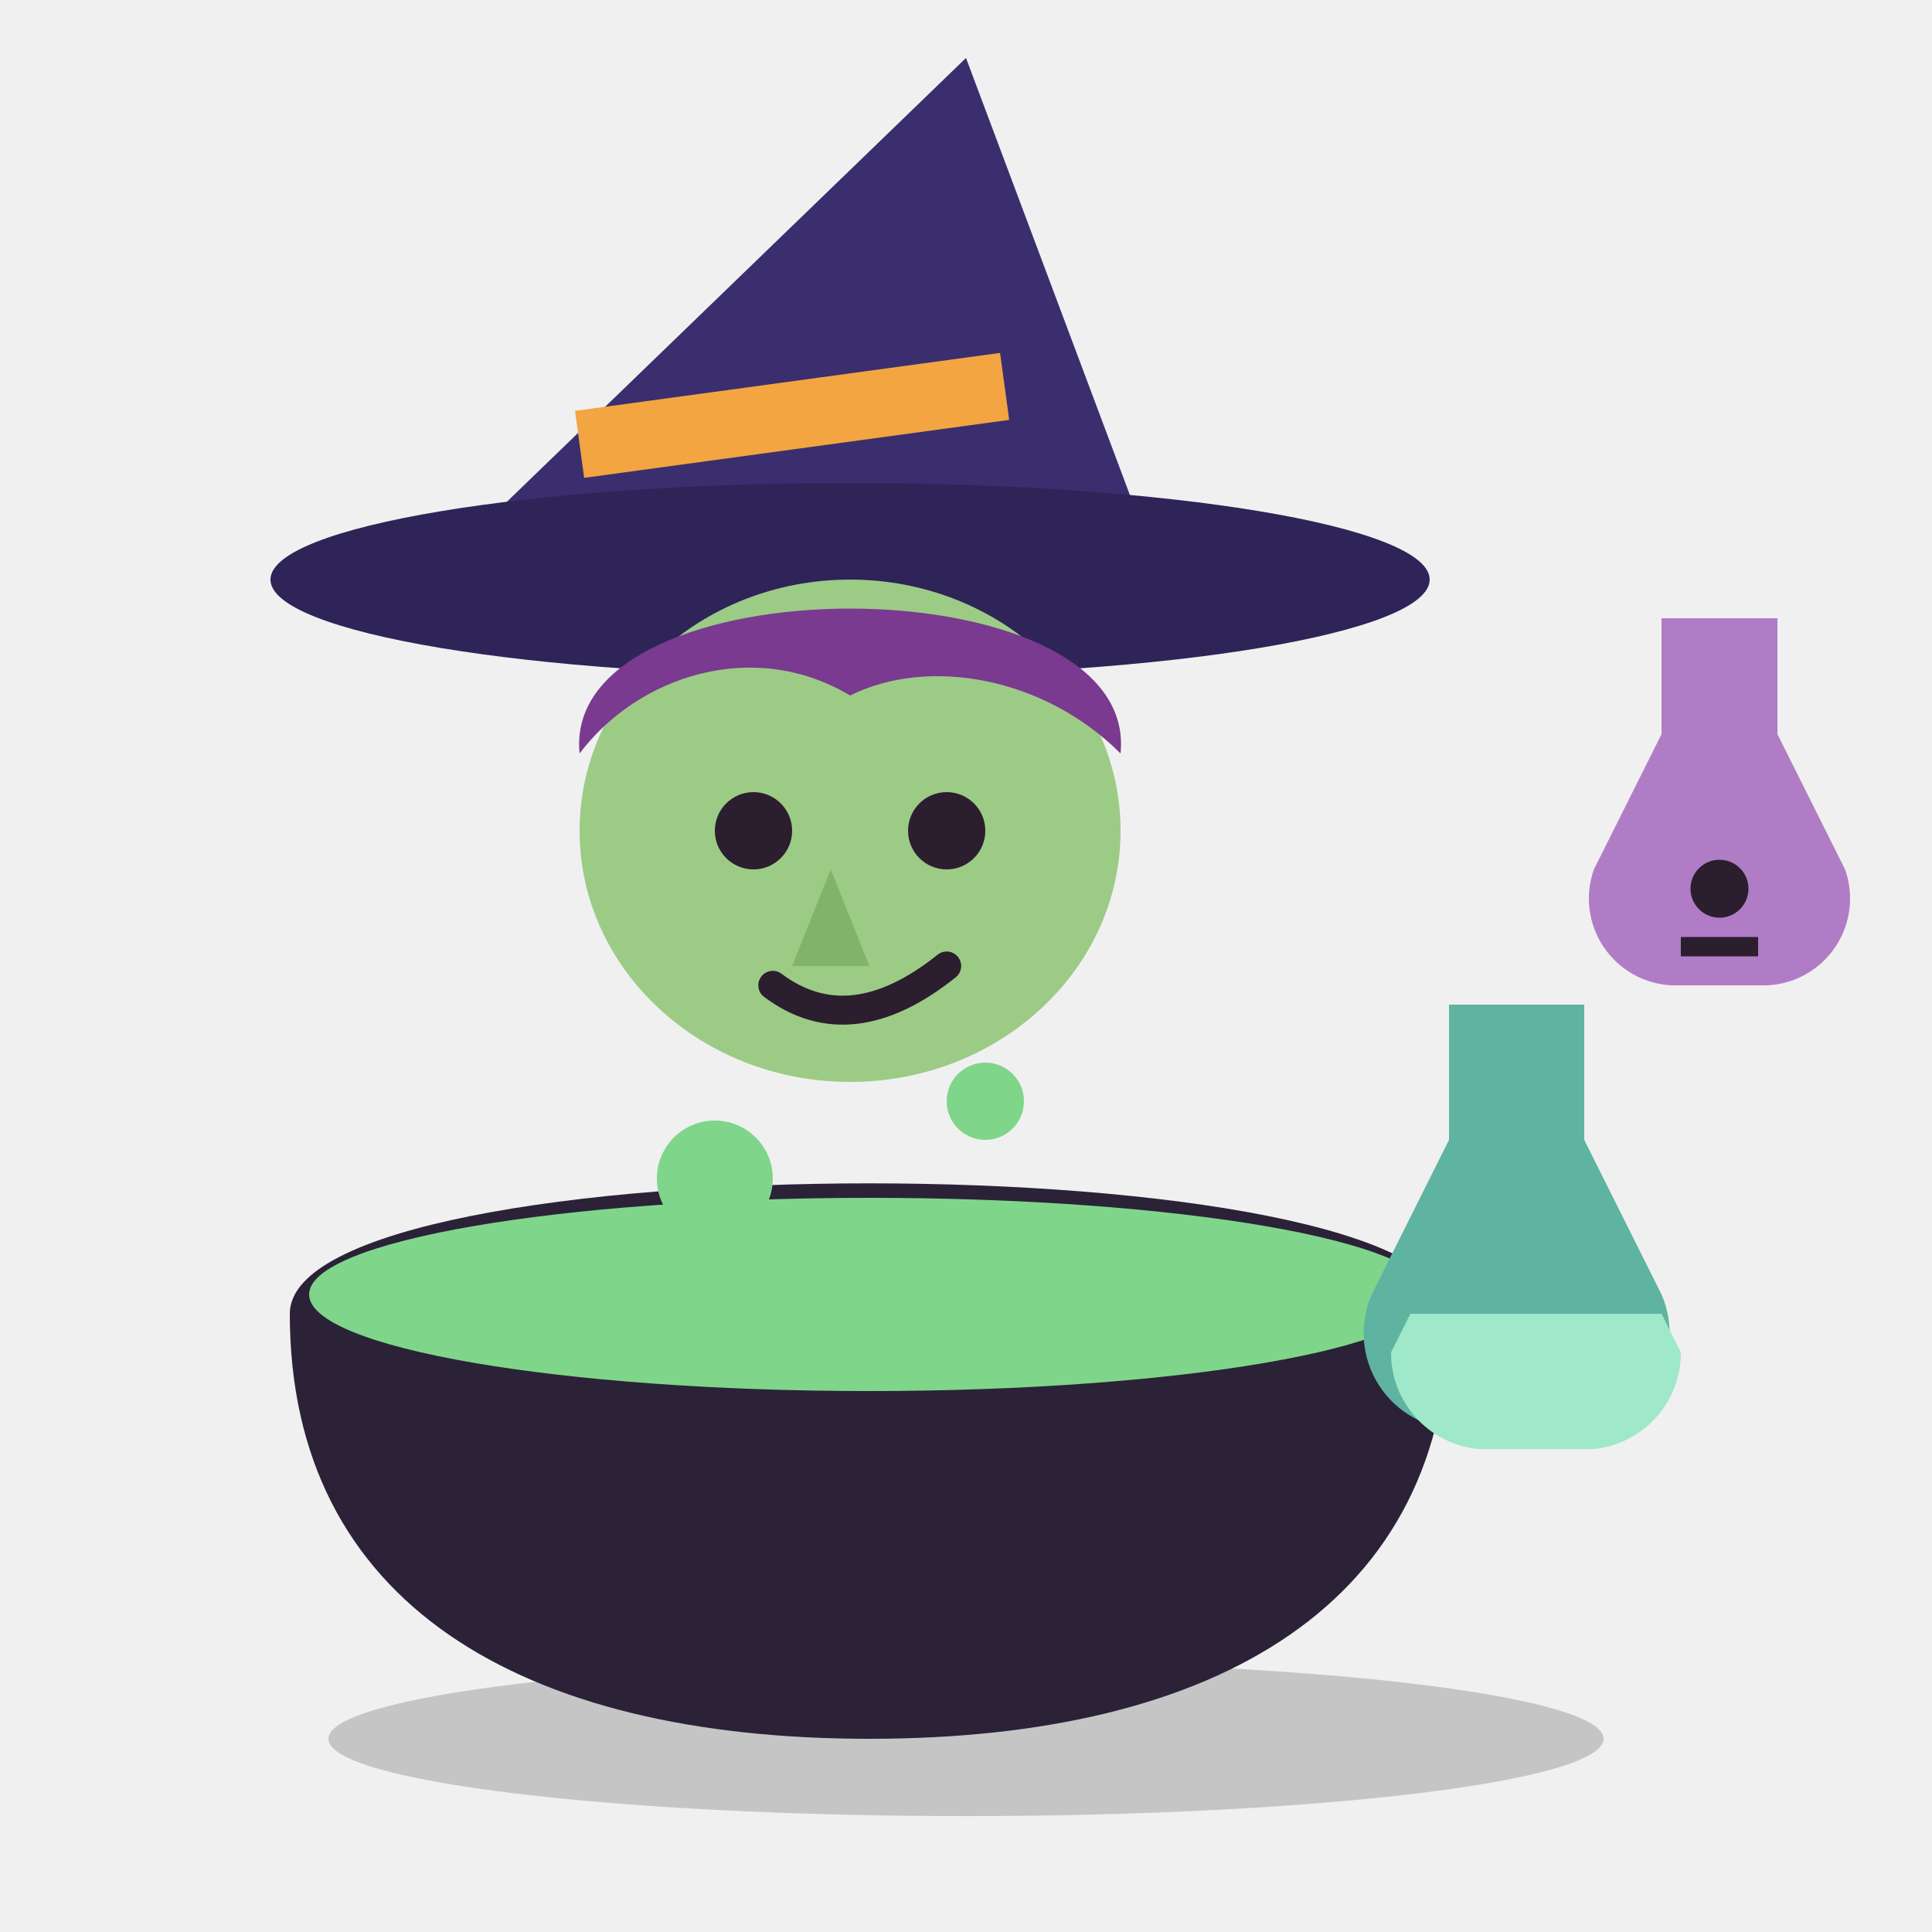
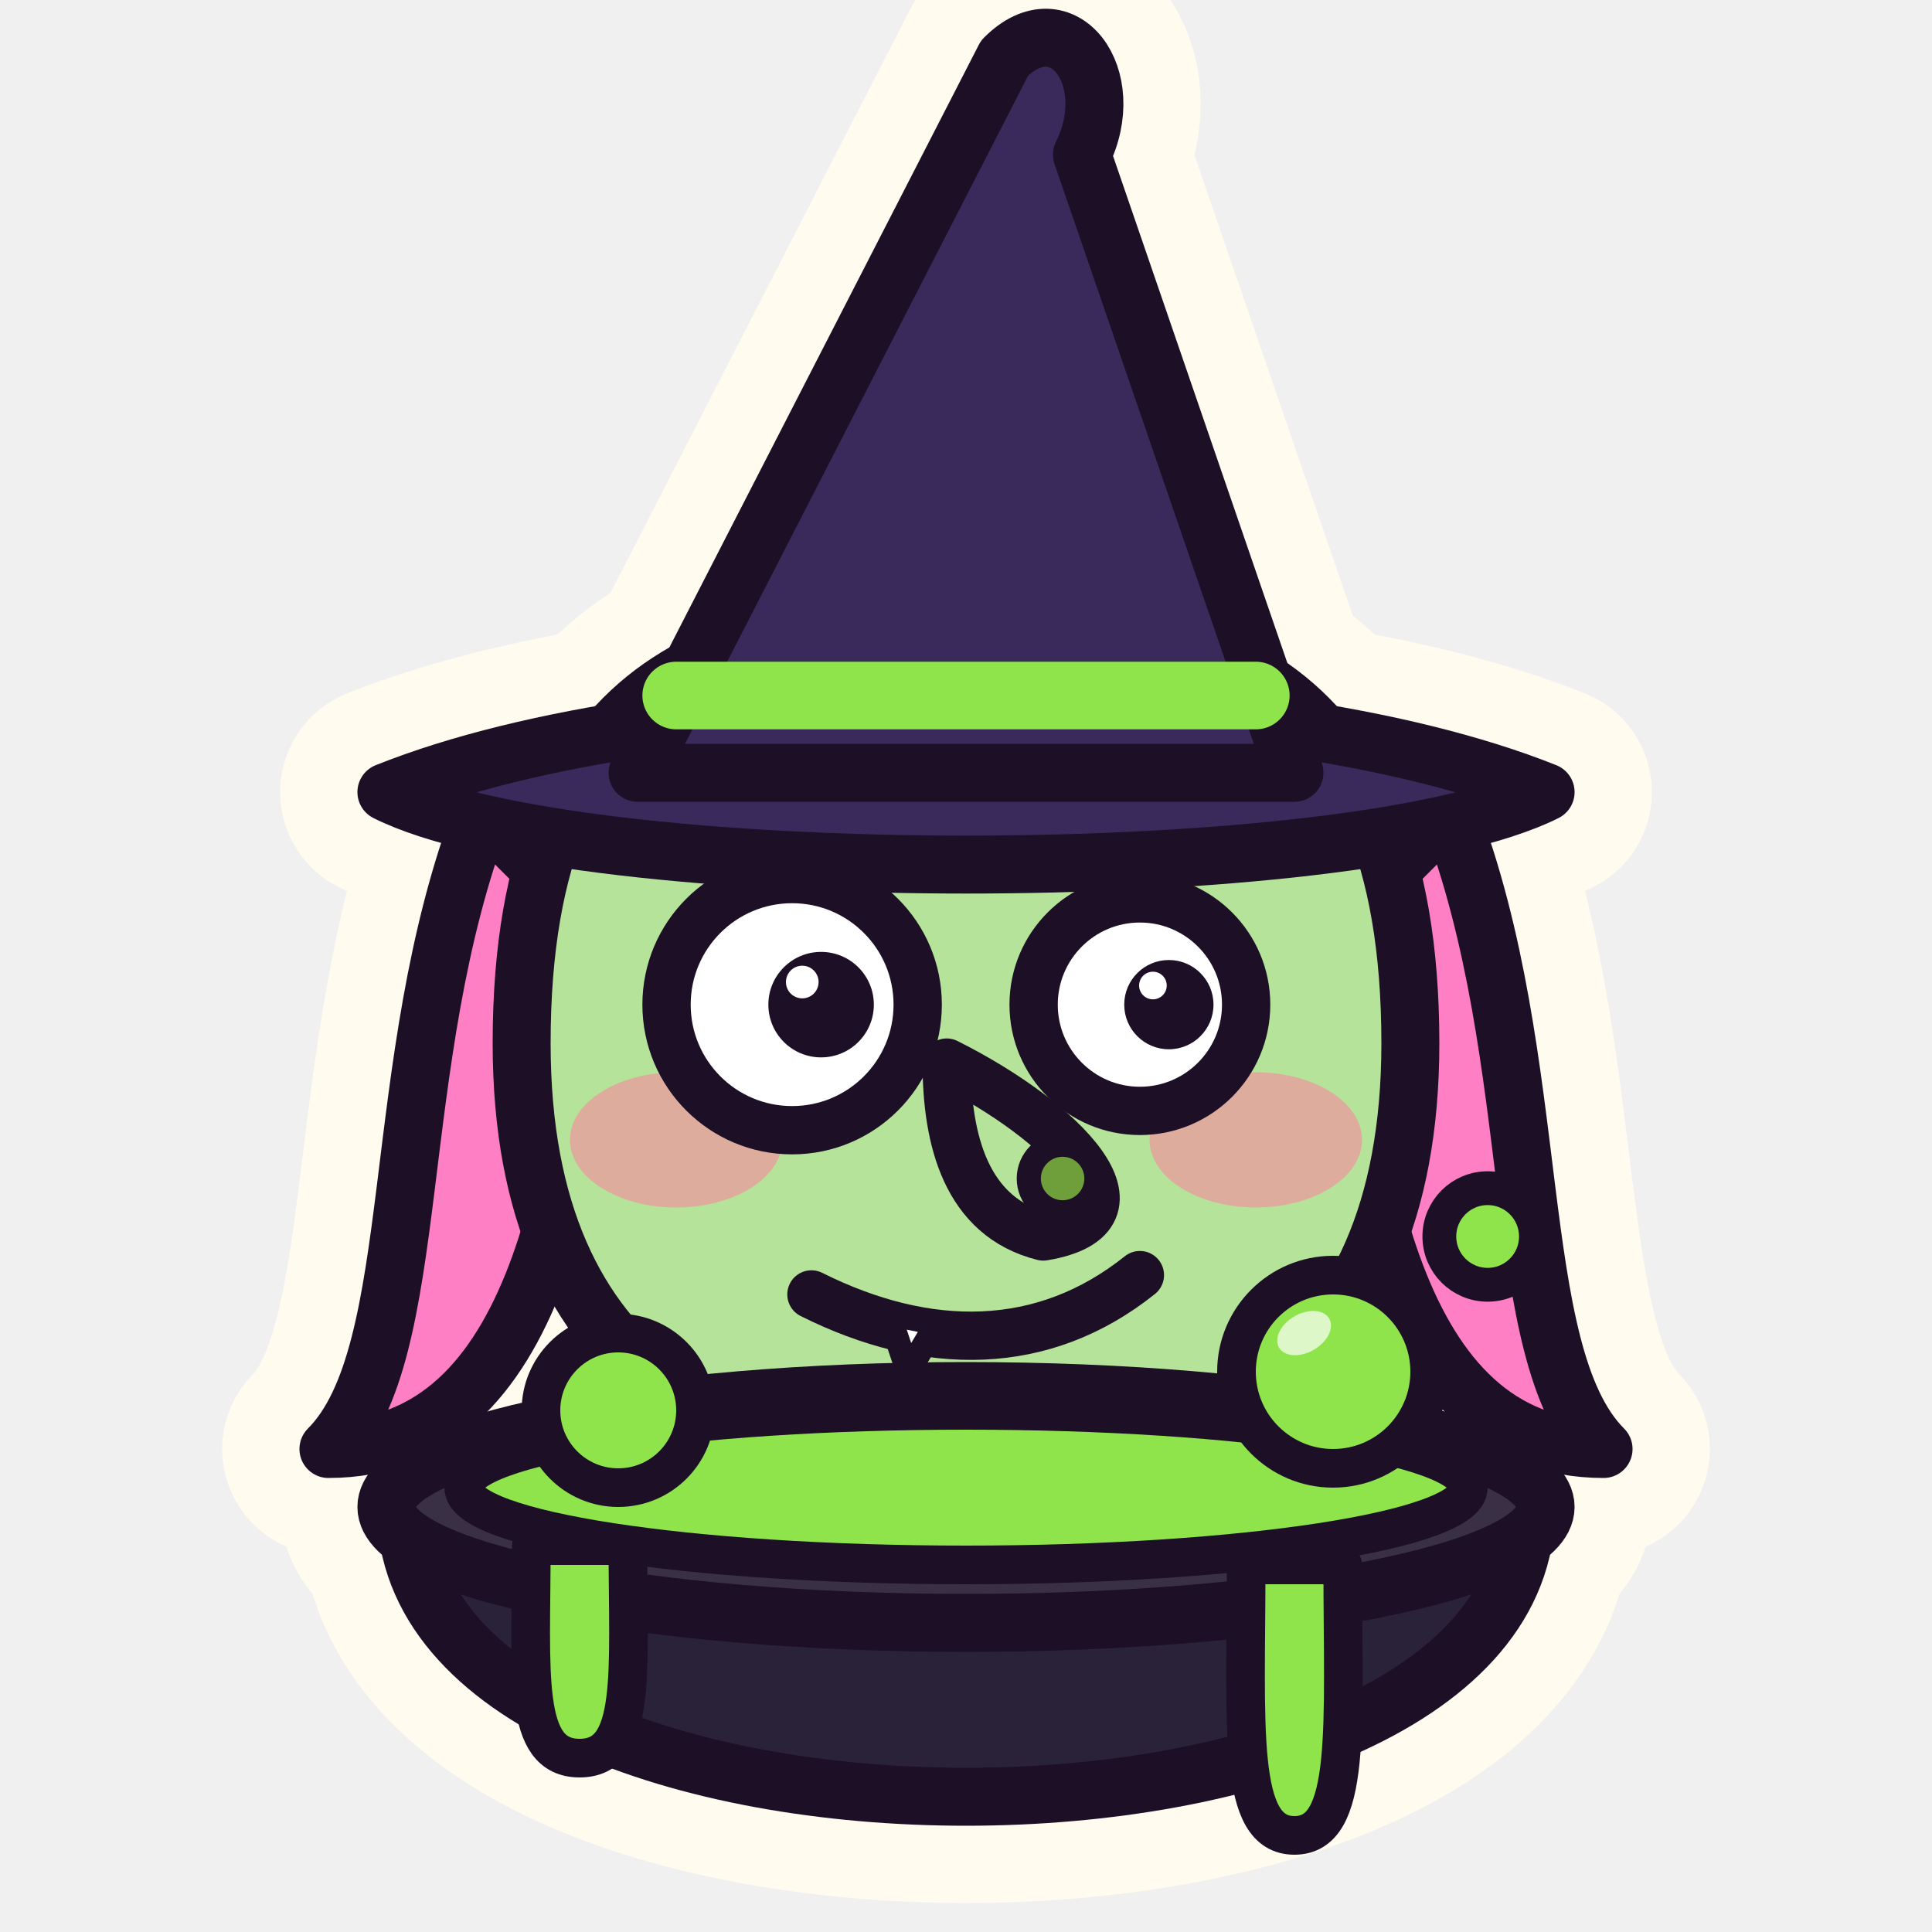
- <svg xmlns="http://www.w3.org/2000/svg" viewBox="0 0 200 200">
-   <ellipse cx="100" cy="180" rx="66" ry="8" fill="#000" opacity=".18" />
-   <path d="M40 64 L100 6 L118 54Z" fill="#3A2E6E" />
-   <path d="M60 46 L104 40" stroke="#F2A541" stroke-width="7" />
-   <ellipse cx="88" cy="60" rx="60" ry="10" fill="#2E2458" />
-   <ellipse cx="88" cy="86" rx="28" ry="26" fill="#9CCB86" />
-   <path d="M60 78 C58 58 118 58 116 78 C108 70 96 68 88 72 C78 66 66 70 60 78Z" fill="#7A3A8F" />
-   <circle cx="78" cy="86" r="4" fill="#2B1E2E" />
-   <circle cx="98" cy="86" r="4" fill="#2B1E2E" />
-   <path d="M86 90 l4 10 l-8 0Z" fill="#7FB46A" />
-   <path d="M80 102 Q88 108 98 100" stroke="#2B1E2E" stroke-width="3" fill="none" stroke-linecap="round" />
-   <path d="M30 136 C30 118 150 118 150 136 C150 166 126 180 90 180 C54 180 30 166 30 136Z" fill="#2B2238" />
-   <ellipse cx="90" cy="134" rx="58" ry="10" fill="#7FD68A" />
-   <circle cx="74" cy="122" r="6" fill="#7FD68A" />
-   <circle cx="102" cy="114" r="4" fill="#7FD68A" />
-   <path d="M150 104 h14 v14 l8 16 a10 10 0 0 1 -9 14 h-12 a10 10 0 0 1 -9 -14 l8 -16Z" fill="#5FB3A1" />
-   <path d="M146 136 a10 10 0 0 0 0 0 h26 l2 4 a10 10 0 0 1 -9 10 h-12 a10 10 0 0 1 -9 -10Z" fill="#9FE8C9" />
-   <path d="M172 64 h12 v12 l7 14 a9 9 0 0 1 -8 12 h-10 a9 9 0 0 1 -8 -12 l7 -14Z" fill="#B07CC6" />
-   <circle cx="178" cy="92" r="3" fill="#2B1E2E" />
-   <path d="M174 98 h8" stroke="#2B1E2E" stroke-width="2" />
+ <svg xmlns="http://www.w3.org/2000/svg" viewBox="0 0 200 200" stroke-linejoin="round" stroke-linecap="round">
+   <path d="M50 84 C40 110 44 140 34 150 C56 150 60 120 62 96Z" fill="#FF7FC4" stroke="#FFFBEF" stroke-width="22" />
+   <path d="M150 84 C160 110 156 140 166 150 C144 150 140 120 138 96Z" fill="#FF7FC4" stroke="#FFFBEF" stroke-width="22" />
+   <path d="M54 108 C54 68.4 77.0 64 100 64 C123.0 64 146 68.4 146 108 C146 143.2 123.0 152 100 152 C77.0 152 54 143.2 54 108Z" fill="#B6E39A" stroke="#FFFBEF" stroke-width="22" />
+   <path d="M40 82 C70 70 130 70 160 82 C140 92 60 92 40 82Z" fill="#3A2A5C" stroke="#FFFBEF" stroke-width="22" />
+   <path d="M66 80 L104 6 C110 0 116 8 112 16 L134 80Z" fill="#3A2A5C" stroke="#FFFBEF" stroke-width="22" />
+   <path d="M42 156 C42 196 158 196 158 156Z" fill="#2A2238" stroke="#FFFBEF" stroke-width="22" />
+   <ellipse cx="100" cy="156" rx="60" ry="12" fill="#3A3046" stroke="#FFFBEF" stroke-width="22" />
+   <path d="M50 84 C40 110 44 140 34 150 C56 150 60 120 62 96Z" fill="#FF7FC4" stroke="#1C0F26" stroke-width="6" />
+   <path d="M150 84 C160 110 156 140 166 150 C144 150 140 120 138 96Z" fill="#FF7FC4" stroke="#1C0F26" stroke-width="6" />
+   <path d="M54 108 C54 68.4 77.0 64 100 64 C123.0 64 146 68.4 146 108 C146 143.2 123.0 152 100 152 C77.0 152 54 143.2 54 108Z" fill="#B6E39A" stroke="#1C0F26" stroke-width="6" />
+   <ellipse cx="70" cy="118" rx="11" ry="7" fill="#FF7F9F" opacity=".55" />
+   <ellipse cx="130" cy="118" rx="11" ry="7" fill="#FF7F9F" opacity=".55" />
+   <circle cx="82" cy="104" r="13" fill="#fff" stroke="#1C0F26" stroke-width="5" />
+   <circle cx="85" cy="104" r="5.46" fill="#1C0F26" />
+   <circle cx="83.05" cy="101.66" r="1.69" fill="#fff" />
+   <circle cx="118" cy="104" r="11" fill="#fff" stroke="#1C0F26" stroke-width="5" />
+   <circle cx="121" cy="104" r="4.62" fill="#1C0F26" />
+   <circle cx="119.35" cy="102.02" r="1.43" fill="#fff" />
+   <path d="M98 110 C110 116 120 126 108 128 C100 126 98 118 98 110Z" fill="#B6E39A" stroke="#1C0F26" stroke-width="5" />
+   <circle cx="110" cy="122" r="3.5" fill="#6E9F3A" stroke="#1C0F26" stroke-width="2.5" />
+   <path d="M84 134 C96 140 108 140 118 132" fill="none" stroke="#1C0F26" stroke-width="5" />
+   <path d="M92 136 L94 142 L97 137Z" fill="#fff" stroke="#1C0F26" stroke-width="2.5" />
+   <path d="M40 82 C70 70 130 70 160 82 C140 92 60 92 40 82Z" fill="#3A2A5C" stroke="#1C0F26" stroke-width="6" />
+   <path d="M66 80 L104 6 C110 0 116 8 112 16 L134 80Z" fill="#3A2A5C" stroke="#1C0F26" stroke-width="6" />
+   <path d="M70 72 L130 72" fill="none" stroke="#8FE34B" stroke-width="7" />
+   <path d="M42 156 C42 196 158 196 158 156Z" fill="#2A2238" stroke="#1C0F26" stroke-width="6" />
+   <ellipse cx="100" cy="156" rx="60" ry="12" fill="#3A3046" stroke="#1C0F26" stroke-width="6" />
+   <ellipse cx="100" cy="154" rx="52" ry="8" fill="#8FE34B" stroke="#1C0F26" stroke-width="4" />
+   <path d="M55.0 160 C55.0 173.2 54.0 182 60 182 C66.0 182 65.0 173.2 65.0 160Z" fill="#8FE34B" stroke="#1C0F26" stroke-width="4" />
+   <path d="M129.0 162 C129.0 178.8 128.0 190 134 190 C140.0 190 139.0 178.8 139.0 162Z" fill="#8FE34B" stroke="#1C0F26" stroke-width="4" />
+   <circle cx="64" cy="146" r="8" fill="#8FE34B" stroke="#1C0F26" stroke-width="4" />
+   <circle cx="138" cy="142" r="10" fill="#8FE34B" stroke="#1C0F26" stroke-width="4" />
+   <circle cx="154" cy="128" r="5" fill="#8FE34B" stroke="#1C0F26" stroke-width="3.5" />
+   <ellipse cx="135" cy="138" rx="3" ry="2" fill="#fff" opacity=".7" transform="rotate(-30 135 138)" />
</svg>
